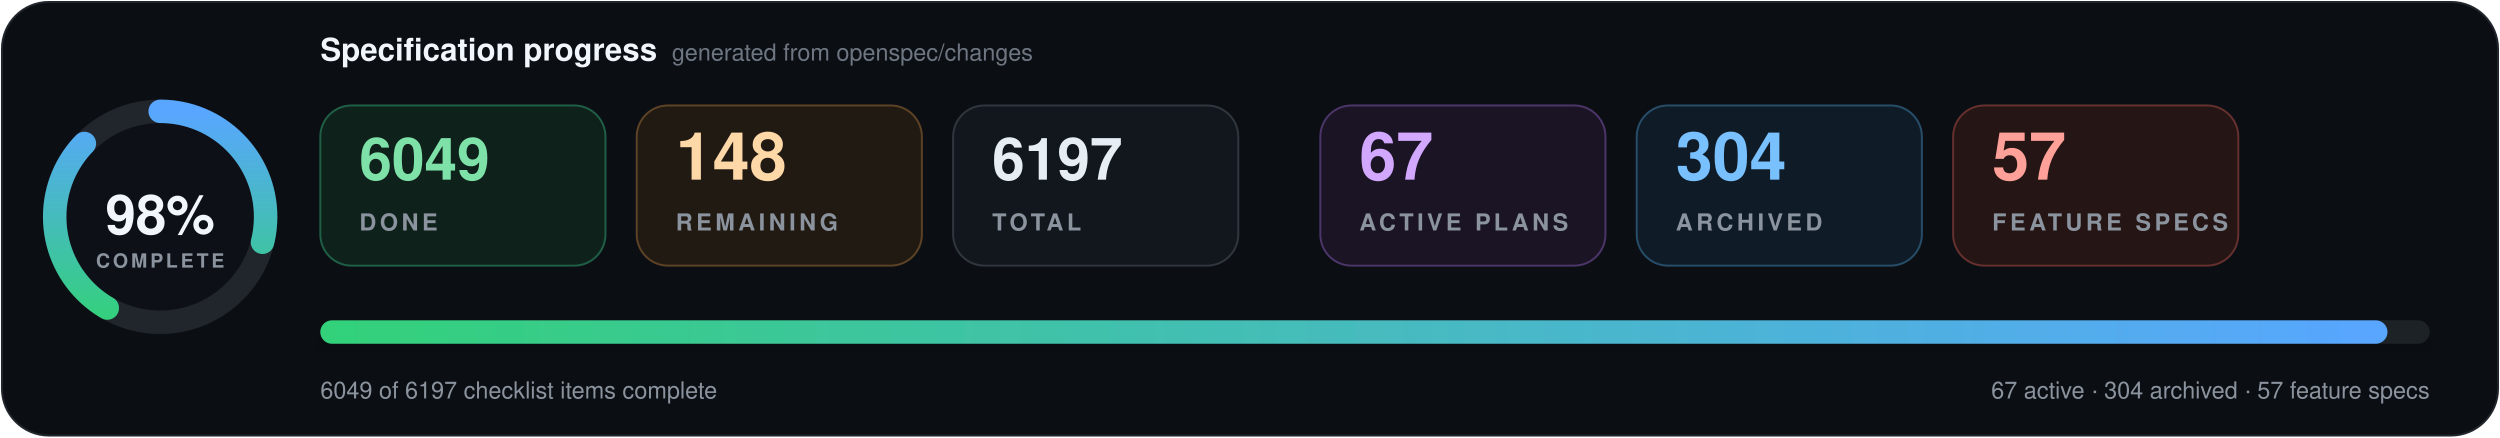
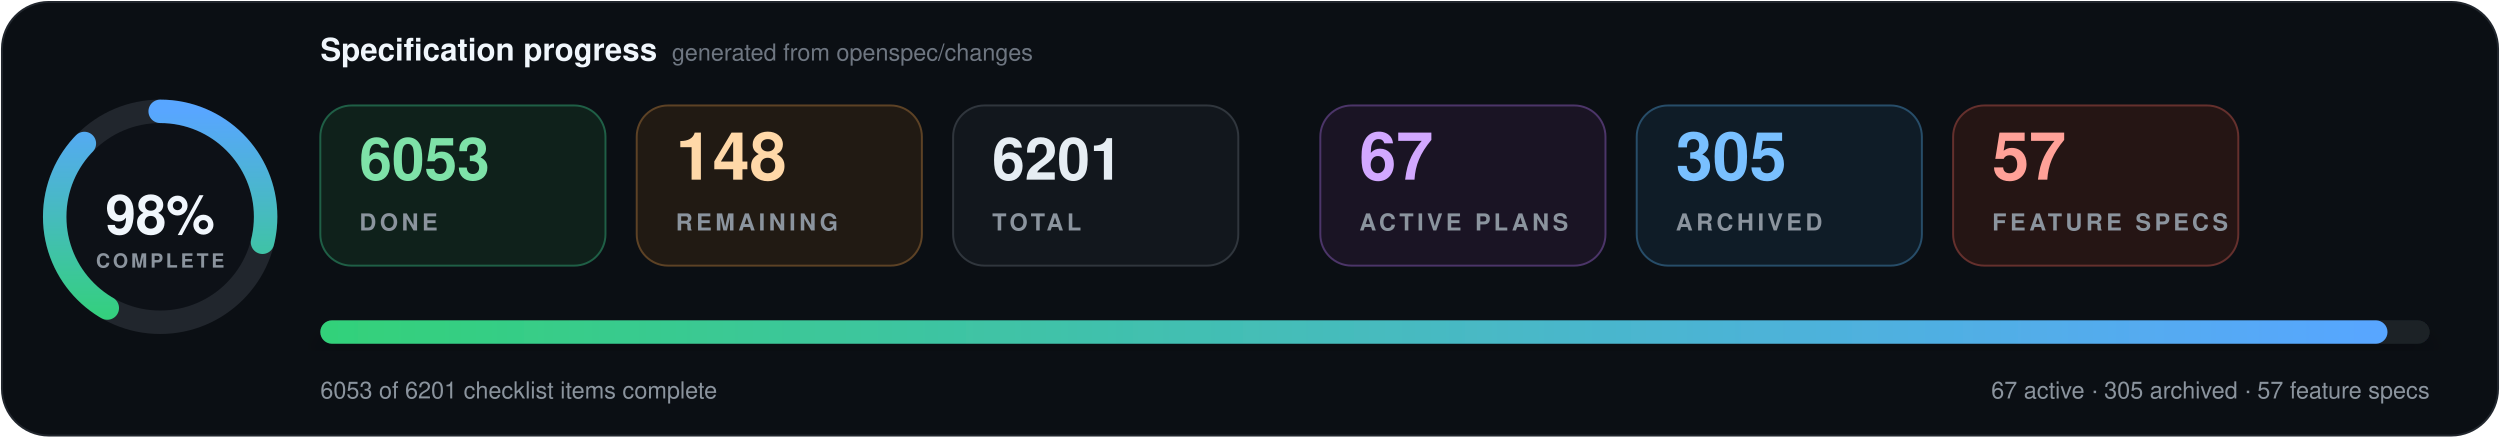
- <svg xmlns="http://www.w3.org/2000/svg" data-cache-version="1794851806" width="1280" height="224" viewBox="0 0 1280 224" role="img" aria-labelledby="title description" font-family="system-ui, -apple-system, BlinkMacSystemFont, 'Segoe UI', Helvetica, Arial, sans-serif" font-variant-numeric="tabular-nums">
+ <svg xmlns="http://www.w3.org/2000/svg" data-cache-version="1794853560" width="1280" height="224" viewBox="0 0 1280 224" role="img" aria-labelledby="title description" font-family="system-ui, -apple-system, BlinkMacSystemFont, 'Segoe UI', Helvetica, Arial, sans-serif" font-variant-numeric="tabular-nums">
  <defs>
    <linearGradient id="progress" x1="0" x2="1">
      <stop offset="0" stop-color="#33d17a" />
      <stop offset="1" stop-color="#58a6ff" />
    </linearGradient>
    <filter id="shadow" x="-10%" y="-20%" width="120%" height="150%">
      <feDropShadow dx="0" dy="7" stdDeviation="9" flood-color="#000" flood-opacity=".28" />
    </filter>
  </defs>
  <rect x="1" y="1" width="1278" height="222" rx="24" fill="#0b0f14" stroke="#21262d" />
  <g transform="translate(82 111)">
    <circle r="54" fill="#0d1117" stroke="#21262d" stroke-width="12" />
    <circle r="54" fill="none" stroke="url(#progress)" stroke-width="12" stroke-linecap="round" pathLength="100" stroke-dasharray="98 100" transform="rotate(-90)" />
    <text y="-1" text-anchor="middle" dominant-baseline="middle" fill="#f0f6fc" font-size="28" font-weight="800">98%</text>
    <text y="26" text-anchor="middle" fill="#8b949e" font-size="10" font-weight="700" letter-spacing="1.5">COMPLETE</text>
  </g>
  <text x="164" y="31" fill="#f0f6fc" font-size="16" font-weight="750">Specification progress</text>
  <text x="344" y="31" fill="#6e7681" font-size="12">generated from openspec/changes</text>
  <g transform="translate(164 54)">
    <rect width="146" height="82" rx="16" fill="#0f211b" stroke="#1f5f46" />
-     <text x="20" y="38" fill="#7ee2a8" font-size="30" font-weight="750">6049</text>
+     <text x="20" y="38" fill="#7ee2a8" font-size="30" font-weight="750">6053</text>
    <text x="20" y="64" fill="#8b949e" font-size="12" font-weight="700" letter-spacing="1.8">DONE</text>
  </g>
  <g transform="translate(326 54)">
    <rect width="146" height="82" rx="16" fill="#211a13" stroke="#5d4225" />
    <text x="20" y="38" fill="#ffd8a8" font-size="34" font-weight="750">148</text>
    <text x="20" y="64" fill="#8b949e" font-size="12" font-weight="700" letter-spacing="1.8">REMAINING</text>
  </g>
  <g transform="translate(488 54)">
    <rect width="146" height="82" rx="16" fill="#12171d" stroke="#30363d" />
-     <text x="20" y="38" fill="#e6edf3" font-size="30" font-weight="750">6197</text>
+     <text x="20" y="38" fill="#e6edf3" font-size="30" font-weight="750">6201</text>
    <text x="20" y="64" fill="#8b949e" font-size="12" font-weight="700" letter-spacing="1.8">TOTAL</text>
  </g>
  <g transform="translate(676 54)">
    <rect width="146" height="82" rx="16" fill="#1a1424" stroke="#4c3569" />
    <text x="20" y="38" fill="#d2a8ff" font-size="34" font-weight="750">67</text>
    <text x="20" y="64" fill="#8b949e" font-size="12" font-weight="700" letter-spacing="1.8">ACTIVE PLANS</text>
  </g>
  <g transform="translate(838 54)">
    <rect width="146" height="82" rx="16" fill="#0f1c27" stroke="#274d69" />
-     <text x="20" y="38" fill="#79c0ff" font-size="34" font-weight="750">304</text>
+     <text x="20" y="38" fill="#79c0ff" font-size="34" font-weight="750">305</text>
    <text x="20" y="64" fill="#8b949e" font-size="12" font-weight="700" letter-spacing="1.8">ARCHIVED</text>
  </g>
  <g transform="translate(1000 54)">
    <rect width="146" height="82" rx="16" fill="#251514" stroke="#65302d" />
    <text x="20" y="38" fill="#ffa198" font-size="34" font-weight="750">57</text>
    <text x="20" y="64" fill="#8b949e" font-size="12" font-weight="700" letter-spacing="1.8">FEATURE SPECS</text>
  </g>
  <g filter="url(#shadow)">
    <rect x="164" y="164" width="1080" height="12" rx="6" fill="#1b2128" />
    <rect x="164" y="164" width="1058.4" height="12" rx="6" fill="url(#progress)" />
  </g>
-   <text x="164" y="204" fill="#8b949e" font-size="12">6049 of 6197 checklist items complete</text>
-   <text x="1244" y="204" text-anchor="end" fill="#8b949e" font-size="12">67 active · 304 archived · 57 feature specs</text>
+   <text x="164" y="204" fill="#8b949e" font-size="12">6053 of 6201 checklist items complete</text>
+   <text x="1244" y="204" text-anchor="end" fill="#8b949e" font-size="12">67 active · 305 archived · 57 feature specs</text>
</svg>
